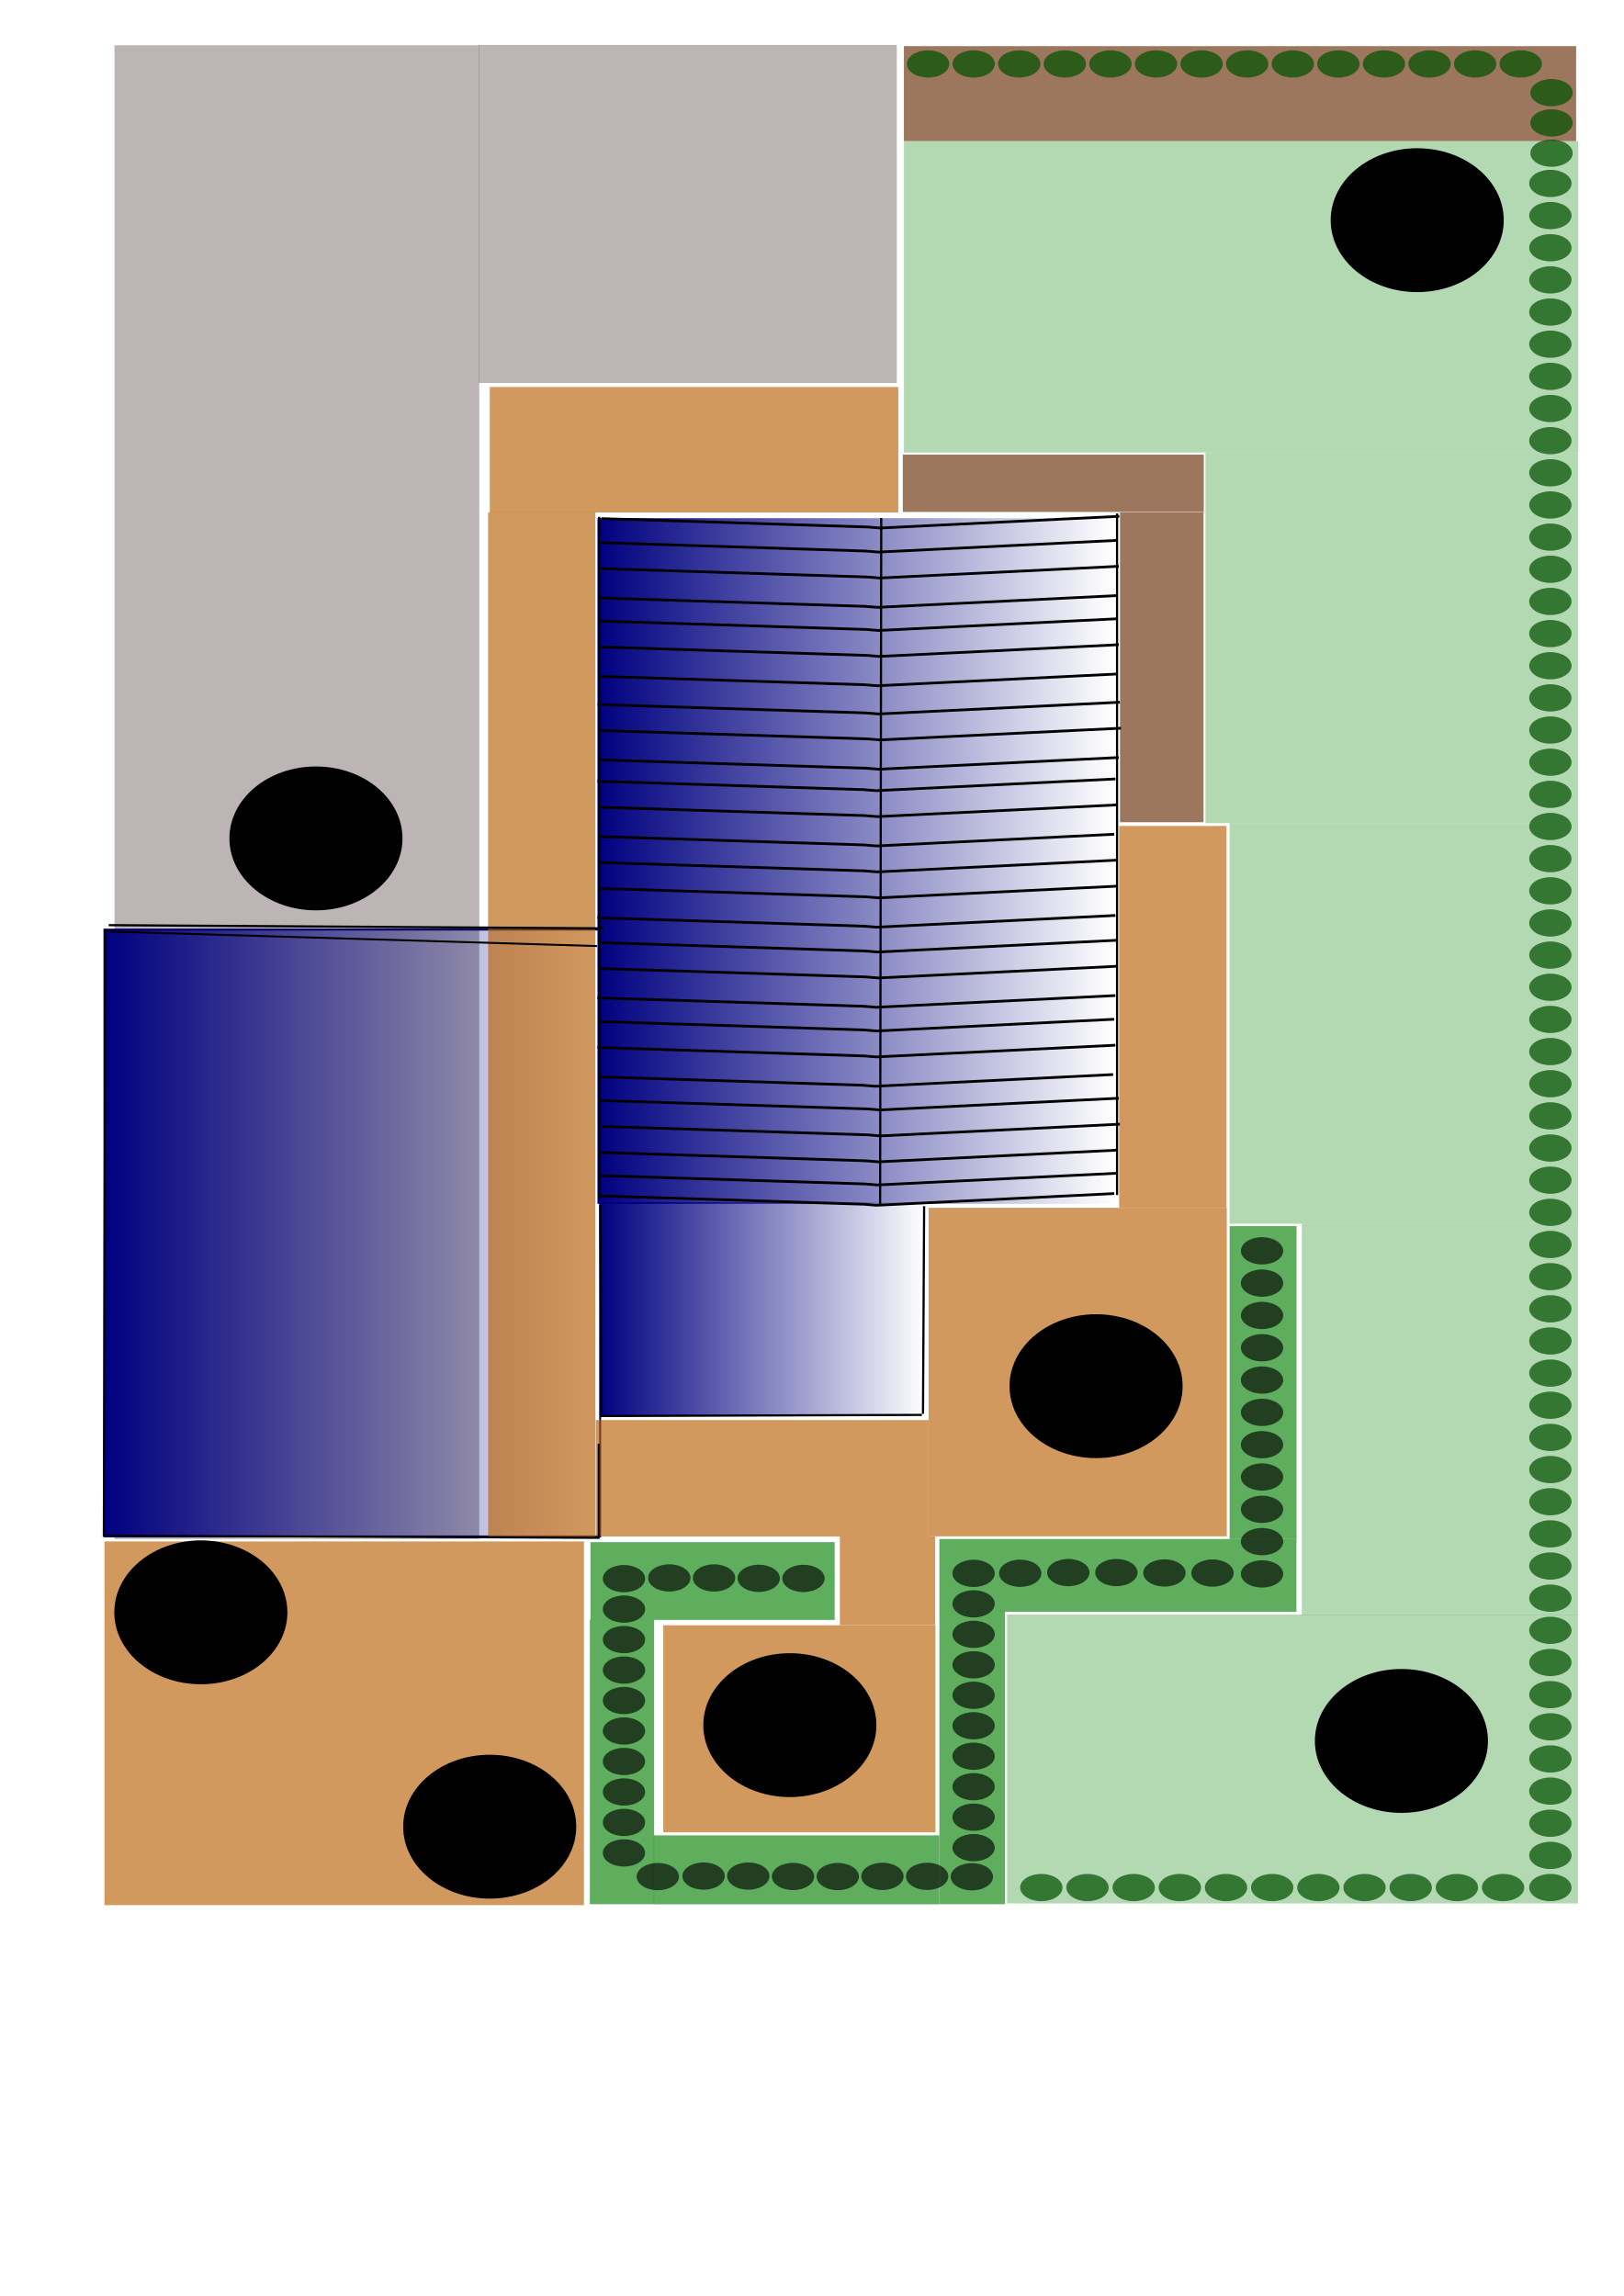
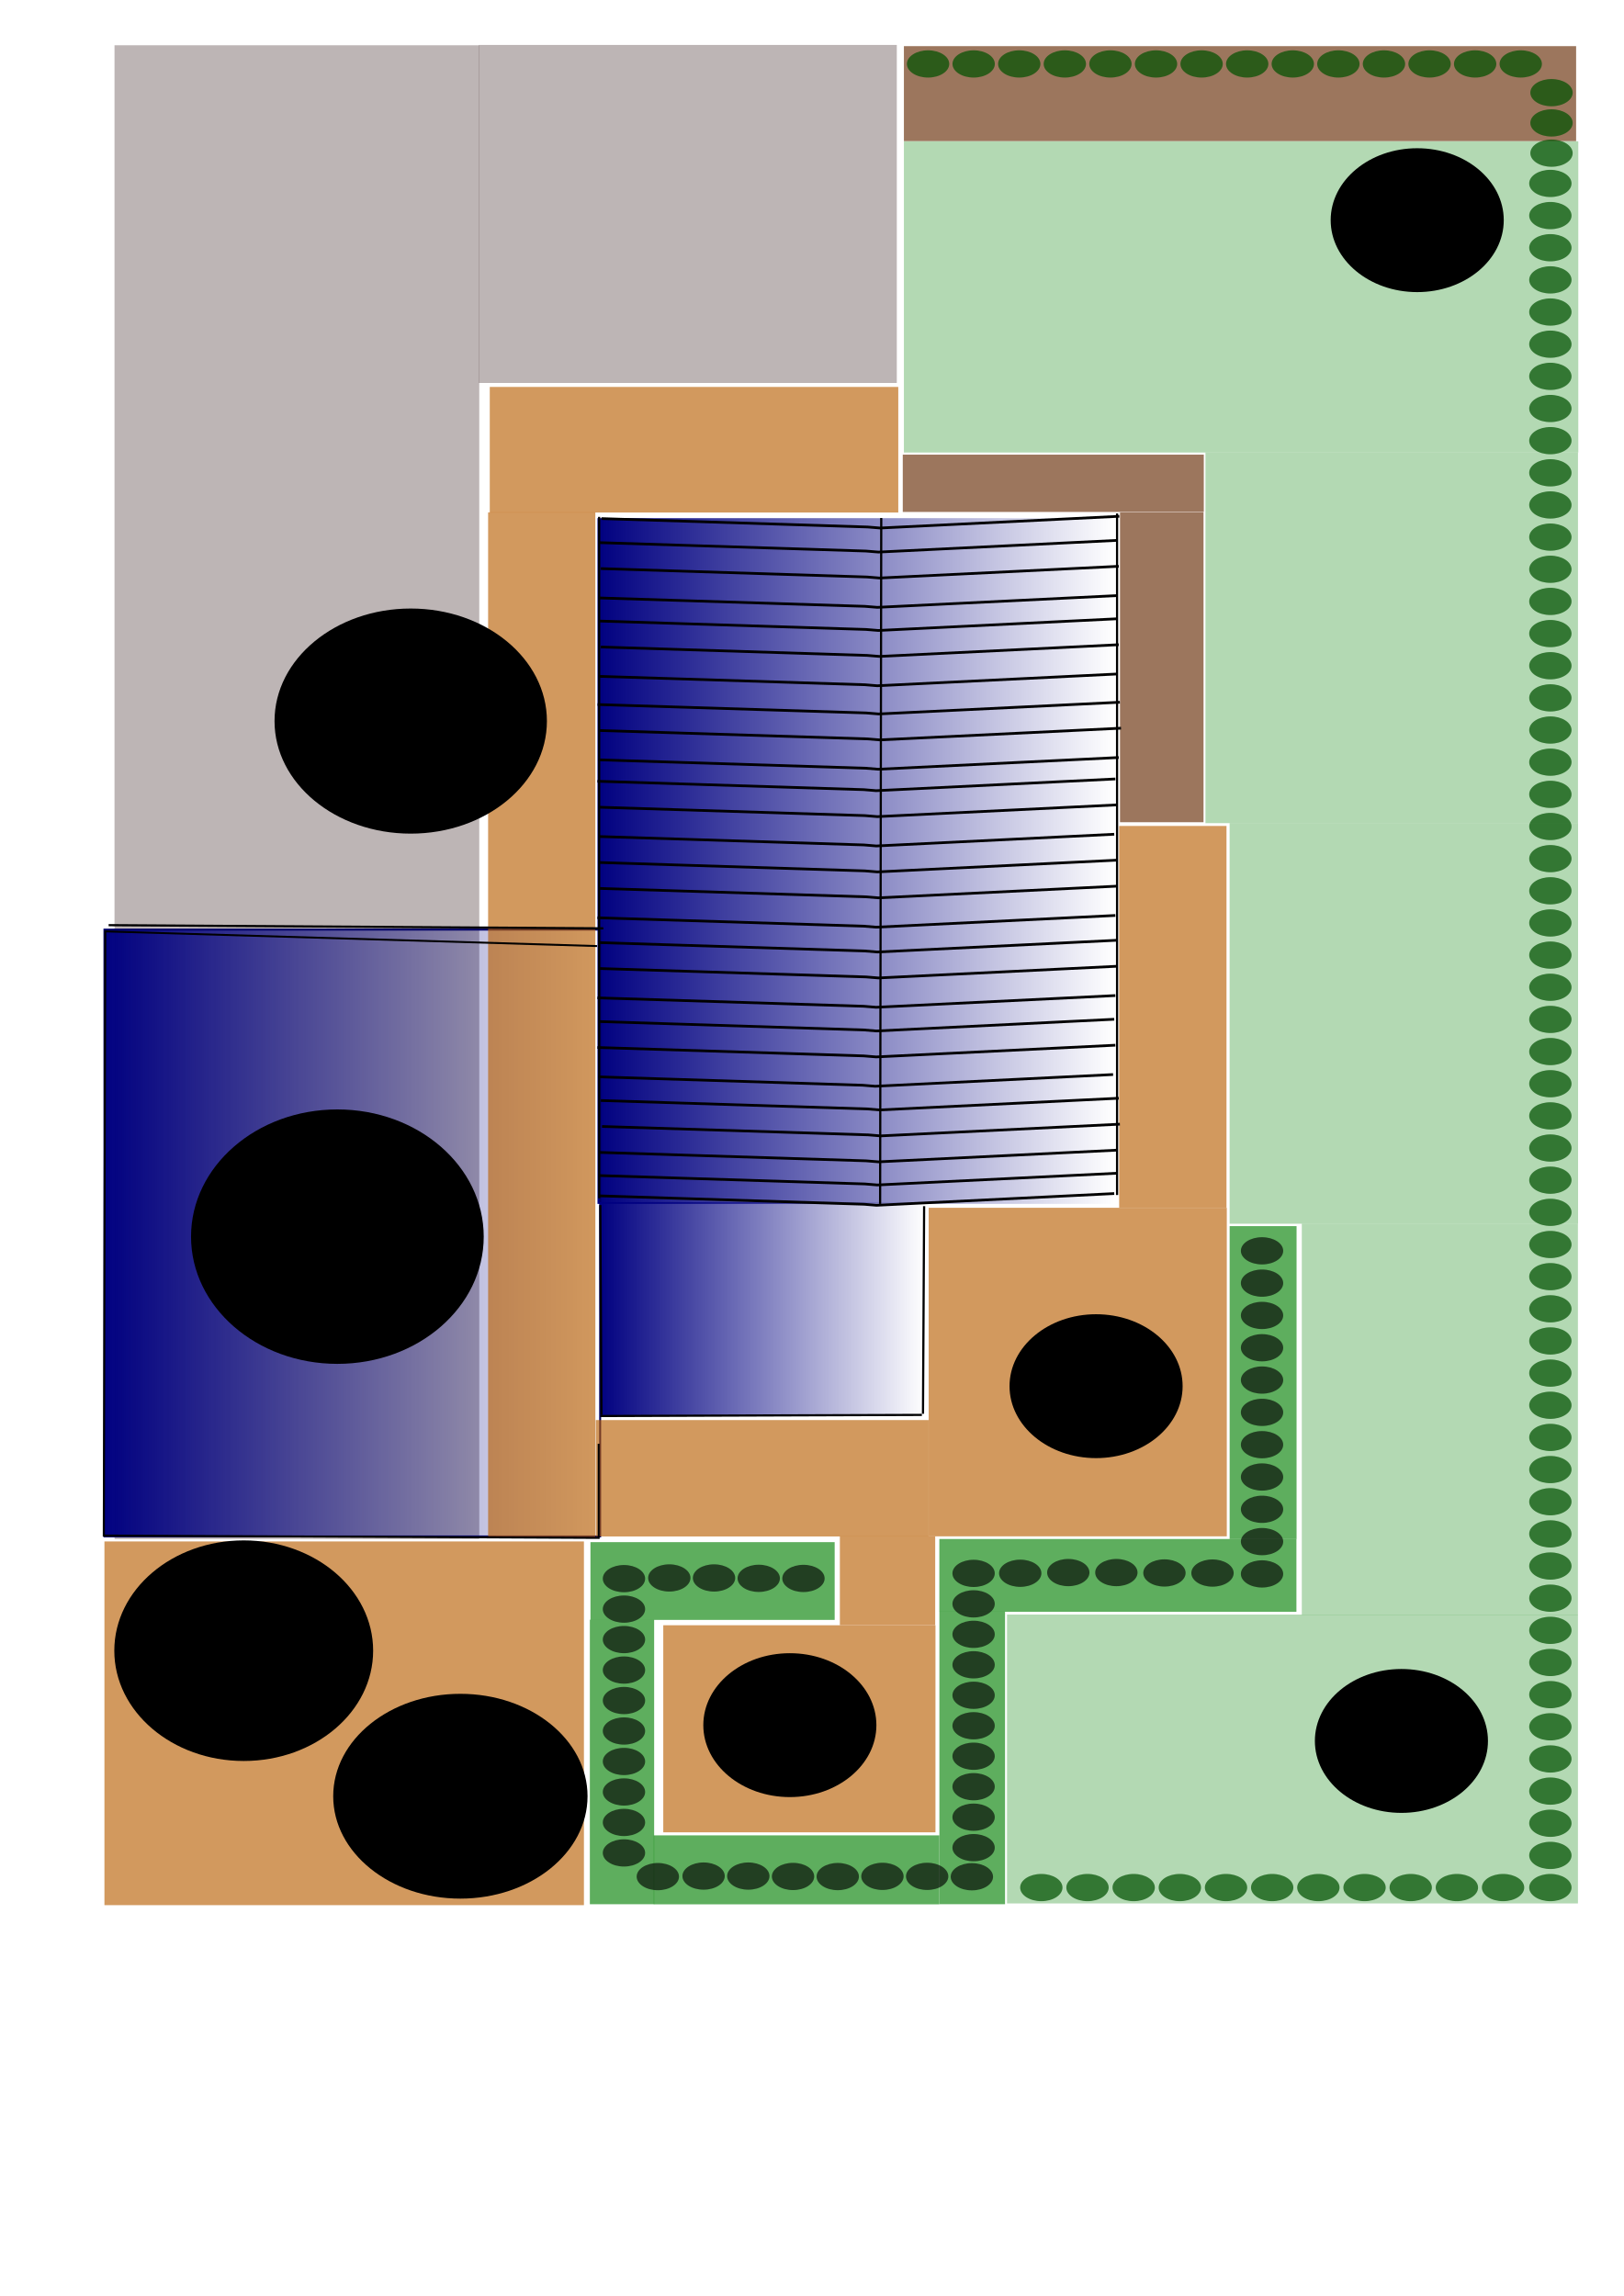
<svg xmlns="http://www.w3.org/2000/svg" xmlns:ns1="http://www.openswatchbook.org/uri/2009/osb" xmlns:xlink="http://www.w3.org/1999/xlink" version="1.1" id="svg2" viewBox="0 0 744.094 1052.362" height="297mm" width="210mm">
  <defs id="defs4">
    <linearGradient id="linearGradient5876" ns1:paint="solid">
      <stop style="stop-color:#000000;stop-opacity:1;" offset="0" id="stop5878" />
    </linearGradient>
    <linearGradient id="5881-9">
      <stop style="stop-color:#000080;stop-opacity:1;" offset="0" id="stop5883" />
      <stop style="stop-color:#000080;stop-opacity:0;" offset="1" id="stop5885" />
    </linearGradient>
    <linearGradient id="linearGradient5853" ns1:paint="solid">
      <stop style="stop-color:#000080;stop-opacity:1;" offset="0" id="stop5855" />
    </linearGradient>
    <linearGradient id="linearGradient5588" ns1:paint="solid">
      <stop style="stop-color:#000000;stop-opacity:1;" offset="0" id="stop5590" />
    </linearGradient>
    <linearGradient xlink:href="#5881-9" id="linearGradient5889" x1="311.657" y1="615.492" x2="461.15" y2="615.492" gradientUnits="userSpaceOnUse" gradientTransform="translate(-37.23058,-15.51274)" />
    <linearGradient xlink:href="#5881-9" id="linearGradient5891" x1="311.04" y1="410.157" x2="548.022" y2="410.157" gradientUnits="userSpaceOnUse" gradientTransform="translate(-37.23058,-15.51274)" />
    <linearGradient xlink:href="#5881-9" id="linearGradient5892" x1="84.646" y1="538.245" x2="312.703" y2="538.245" gradientUnits="userSpaceOnUse" gradientTransform="matrix(1.000554,0,0,0.7665601,-37.34065,152.5492)" />
  </defs>
  <g id="layer1">
    <rect style="fill:url(#linearGradient5891);fill-opacity:1" id="rect3336" width="236.982" height="314.298" x="273.809" y="237.496" />
    <rect style="fill:#1c0000;fill-opacity:0.29;stroke:#000065;stroke-width:0.964;stroke-opacity:0" id="rect5606" width="167.153" height="684.655" x="52.478" y="20.739" />
    <rect style="fill:url(#linearGradient5892);fill-opacity:1;stroke:#000065;stroke-width:0.887;stroke-opacity:1" id="rect5608" width="227.17" height="278.142" x="47.859" y="426.075" />
    <rect style="fill:#1c0000;fill-opacity:0.29;stroke:#000065;stroke-width:0.653;stroke-opacity:0" id="rect5606-3" width="191.541" height="154.934" x="219.434" y="20.598" />
    <rect style="fill:url(#linearGradient5889);fill-opacity:1;stroke:#000065;stroke-opacity:0" id="rect5641" width="148.492" height="97.985" x="274.927" y="550.986" />
    <rect style="fill:#b85e00;fill-opacity:0.63;stroke:#000065;stroke-width:1.213;stroke-opacity:0" id="rect5643" width="187.207" height="57.558" x="224.446" y="177.35" />
    <rect style="fill:#b85e00;fill-opacity:0.63;stroke:#000065;stroke-width:1.775;stroke-opacity:0" id="rect5643-2" width="49.138" height="469.812" x="223.688" y="234.835" />
    <rect style="fill:#b85e00;fill-opacity:0.63;stroke:#000065;stroke-width:1.054;stroke-opacity:0" id="rect5643-1" width="152.529" height="53.353" x="273.034" y="650.877" />
    <rect style="fill:#b85e00;fill-opacity:0.63;stroke:#000065;stroke-width:1.676;stroke-opacity:0" id="rect5643-1-9" width="136.62" height="150.584" x="425.584" y="553.587" />
    <rect style="fill:#b85e00;fill-opacity:0.63;stroke:#000065;stroke-width:1.084;stroke-opacity:0" id="rect5643-7" width="49.19" height="174.958" x="512.877" y="378.571" />
    <a href="/switch/slot7" id="slot7.link" transform="matrix(1.543284,0,0,1.3635,-323.166,-249.9863)">
      <ellipse style="${slot7.style}" id="slot7" cx="534.876" cy="649.311" rx="25.698" ry="24.183">
        </ellipse>
    </a>
    <rect style="fill:#b85e00;fill-opacity:0.63;stroke:#000065;stroke-width:2.236;stroke-opacity:0" id="rect5643-1-8" width="219.735" height="166.702" x="47.861" y="706.516" />
    <rect style="fill:#b85e00;fill-opacity:0.63;stroke:#000065;stroke-width:1.271;stroke-opacity:0" id="rect5643-1-8-5" width="124.735" height="94.912" x="303.958" y="744.925" />
    <rect style="fill:#b85e00;fill-opacity:0.63;stroke:#000065;stroke-width:0.493;stroke-opacity:0" id="rect5643-1-8-5-4" width="43.691" height="40.704" x="384.886" y="704.177" />
    <rect style="fill:#008000;fill-opacity:0.63;stroke:#000065;stroke-width:1.293;stroke-opacity:0" id="rect4229" width="111.916" height="35.645" x="270.585" y="706.833" />
    <rect style="fill:#008000;fill-opacity:0.63;stroke:#000065;stroke-width:1.269;stroke-opacity:0" id="rect4229-5" width="29.464" height="130.404" x="270.315" y="742.393" />
    <rect style="fill:#008000;fill-opacity:0.63;stroke:#000065;stroke-width:1.317;stroke-opacity:0" id="rect4229-7" width="130.831" height="31.614" x="299.623" y="841.228" />
    <rect style="fill:#008000;fill-opacity:0.63;stroke:#000065;stroke-width:1.512;stroke-opacity:0" id="rect4229-7-6" width="163.637" height="33.357" x="430.476" y="705.392" />
    <rect style="fill:#008000;fill-opacity:0.63;stroke:#000065;stroke-width:1.3;stroke-opacity:0" id="rect4229-5-8" width="30.079" height="134.079" x="430.499" y="738.702" />
    <rect style="fill:#008000;fill-opacity:0.63;stroke:#000065;stroke-width:1.358;stroke-opacity:0" id="rect4229-5-8-1" width="30.668" height="143.417" x="563.511" y="561.989" />
    <rect style="fill:#632800;fill-opacity:0.635;stroke:#000065;stroke-width:1.077;stroke-opacity:0" id="rect4310" width="137.948" height="26.269" x="413.712" y="208.382" />
    <rect style="fill:#632800;fill-opacity:0.635;stroke:#000065;stroke-width:1.319;stroke-opacity:0" id="rect4310-9" width="142.043" height="38.275" x="234.817" y="-551.541" transform="matrix(0,1,-1,0,0,0)" />
    <rect style="fill:#008000;fill-opacity:0.3;stroke:#000065;stroke-width:1.082;stroke-opacity:0" id="rect4329" width="309.056" height="142.666" x="414.234" y="64.754" />
    <rect style="fill:#008000;fill-opacity:0.3;stroke:#000065;stroke-width:0.878;stroke-opacity:0" id="rect4329-2" width="170.723" height="169.85" x="552.417" y="207.438" />
    <rect style="fill:#008000;fill-opacity:0.3;stroke:#000065;stroke-width:0.883;stroke-opacity:0" id="rect4329-2-0" width="159.692" height="183.608" x="563.493" y="377.289" />
    <rect style="fill:#008000;fill-opacity:0.3;stroke:#000065;stroke-width:0.776;stroke-opacity:0" id="rect4329-2-0-0" width="126.542" height="179.237" x="596.576" y="560.909" />
    <rect style="fill:#008000;fill-opacity:0.3;stroke:#000065;stroke-width:0.959;stroke-opacity:0" id="rect4329-2-0-0-4" width="261.644" height="132.416" x="461.484" y="740.019" />
    <rect style="fill:#632800;fill-opacity:0.635;stroke:#000065;stroke-width:1.084;stroke-opacity:0" id="rect5953" width="308.057" height="43.538" x="414.232" y="21.147" />
    <path style="fill:none;fill-rule:evenodd;stroke:#000000;stroke-width:1.234px;stroke-linecap:butt;stroke-linejoin:miter;stroke-opacity:1" d="m 275.617,237.694 122.016,3.852 5.698,0.469 109.617,-5.374" id="path4186" />
    <path style="fill:none;fill-rule:evenodd;stroke:#000000;stroke-width:1.234px;stroke-linecap:butt;stroke-linejoin:miter;stroke-opacity:1" d="m 274.836,248.718 122.016,3.852 5.698,0.469 109.617,-5.374" id="path4186-3" />
    <path style="fill:none;fill-rule:evenodd;stroke:#000000;stroke-width:1.234px;stroke-linecap:butt;stroke-linejoin:miter;stroke-opacity:1" d="m 275.353,260.611 122.016,3.852 5.698,0.469 109.617,-5.374" id="path4186-3-6" />
    <path style="fill:none;fill-rule:evenodd;stroke:#000000;stroke-width:1.234px;stroke-linecap:butt;stroke-linejoin:miter;stroke-opacity:1" d="m 274.319,274.055 122.016,3.852 5.698,0.469 109.617,-5.374" id="path4186-3-6-4" />
    <path style="fill:none;fill-rule:evenodd;stroke:#000000;stroke-width:1.234px;stroke-linecap:butt;stroke-linejoin:miter;stroke-opacity:1" d="m 274.836,284.656 122.016,3.852 5.698,0.469 109.617,-5.374" id="path4186-3-3" />
    <path style="fill:none;fill-rule:evenodd;stroke:#000000;stroke-width:1.234px;stroke-linecap:butt;stroke-linejoin:miter;stroke-opacity:1" d="m 275.353,296.549 122.016,3.852 5.698,0.469 109.617,-5.374" id="path4186-3-6-8" />
    <path style="fill:none;fill-rule:evenodd;stroke:#000000;stroke-width:1.234px;stroke-linecap:butt;stroke-linejoin:miter;stroke-opacity:1" d="m 274.319,309.993 122.016,3.852 5.698,0.469 109.617,-5.374" id="path4186-3-6-4-8" />
    <path style="fill:none;fill-rule:evenodd;stroke:#000000;stroke-width:1.24px;stroke-linecap:butt;stroke-linejoin:miter;stroke-opacity:1" d="m 273.863,322.921 123.046,3.852 5.746,0.469 110.542,-5.373" id="path4186-3-5" />
    <path style="fill:none;fill-rule:evenodd;stroke:#000000;stroke-width:1.24px;stroke-linecap:butt;stroke-linejoin:miter;stroke-opacity:1" d="m 274.384,334.813 123.046,3.852 5.746,0.469 110.542,-5.373" id="path4186-3-6-0" />
    <path style="fill:none;fill-rule:evenodd;stroke:#000000;stroke-width:1.238px;stroke-linecap:butt;stroke-linejoin:miter;stroke-opacity:1" d="m 274.073,348.257 122.67,3.852 5.728,0.469 110.204,-5.374" id="path4186-3-6-4-4" />
    <path style="fill:none;fill-rule:evenodd;stroke:#000000;stroke-width:1.234px;stroke-linecap:butt;stroke-linejoin:miter;stroke-opacity:1" d="m 273.802,358.082 122.016,3.852 5.698,0.469 109.617,-5.374" id="path4186-3-4" />
    <path style="fill:none;fill-rule:evenodd;stroke:#000000;stroke-width:1.234px;stroke-linecap:butt;stroke-linejoin:miter;stroke-opacity:1" d="m 274.319,369.976 122.016,3.852 5.698,0.469 109.617,-5.374" id="path4186-3-6-3" />
    <path style="fill:none;fill-rule:evenodd;stroke:#000000;stroke-width:1.231px;stroke-linecap:butt;stroke-linejoin:miter;stroke-opacity:1" d="m 274.564,383.42 121.358,3.853 5.667,0.469 109.025,-5.374" id="path4186-3-6-4-9" />
    <path style="fill:none;fill-rule:evenodd;stroke:#000000;stroke-width:1.234px;stroke-linecap:butt;stroke-linejoin:miter;stroke-opacity:1" d="m 274.319,395.313 122.016,3.852 5.698,0.469 109.617,-5.374" id="path4186-3-2" />
    <path style="fill:none;fill-rule:evenodd;stroke:#000000;stroke-width:1.234px;stroke-linecap:butt;stroke-linejoin:miter;stroke-opacity:1" d="m 274.836,407.206 122.016,3.852 5.698,0.469 109.617,-5.374" id="path4186-3-6-9" />
    <path style="fill:none;fill-rule:evenodd;stroke:#000000;stroke-width:1.234px;stroke-linecap:butt;stroke-linejoin:miter;stroke-opacity:1" d="m 273.802,420.651 122.016,3.852 5.698,0.469 109.617,-5.374" id="path4186-3-6-4-2" />
    <path style="fill:none;fill-rule:evenodd;stroke:#000000;stroke-width:1.234px;stroke-linecap:butt;stroke-linejoin:miter;stroke-opacity:1" d="m 274.319,432.027 122.016,3.852 5.698,0.469 109.617,-5.374" id="path4186-3-66" />
    <path style="fill:none;fill-rule:evenodd;stroke:#000000;stroke-width:1.234px;stroke-linecap:butt;stroke-linejoin:miter;stroke-opacity:1" d="m 274.836,443.92 122.016,3.852 5.698,0.469 109.617,-5.374" id="path4186-3-6-7" />
    <path style="fill:none;fill-rule:evenodd;stroke:#000000;stroke-width:1.234px;stroke-linecap:butt;stroke-linejoin:miter;stroke-opacity:1" d="m 273.802,457.364 122.016,3.852 5.698,0.469 109.617,-5.374" id="path4186-3-6-4-6" />
    <path style="fill:none;fill-rule:evenodd;stroke:#000000;stroke-width:1.231px;stroke-linecap:butt;stroke-linejoin:miter;stroke-opacity:1" d="m 274.564,468.223 121.358,3.853 5.667,0.469 109.025,-5.374" id="path4186-3-0" />
    <path style="fill:none;fill-rule:evenodd;stroke:#000000;stroke-width:1.234px;stroke-linecap:butt;stroke-linejoin:miter;stroke-opacity:1" d="m 273.802,480.116 122.016,3.852 5.698,0.469 109.617,-5.374" id="path4186-3-6-6" />
    <path style="fill:none;fill-rule:evenodd;stroke:#000000;stroke-width:1.231px;stroke-linecap:butt;stroke-linejoin:miter;stroke-opacity:1" d="m 274.047,493.56 121.358,3.853 5.667,0.469 109.025,-5.374" id="path4186-3-6-4-5" />
    <path style="fill:none;fill-rule:evenodd;stroke:#000000;stroke-width:1.234px;stroke-linecap:butt;stroke-linejoin:miter;stroke-opacity:1" d="m 275.353,504.419 122.016,3.852 5.698,0.469 109.617,-5.374" id="path4186-3-05" />
    <path style="fill:none;fill-rule:evenodd;stroke:#000000;stroke-width:1.234px;stroke-linecap:butt;stroke-linejoin:miter;stroke-opacity:1" d="m 275.87,516.312 122.016,3.852 5.698,0.469 109.617,-5.374" id="path4186-3-6-92" />
    <path style="fill:none;fill-rule:evenodd;stroke:#000000;stroke-width:1.234px;stroke-linecap:butt;stroke-linejoin:miter;stroke-opacity:1" d="m 274.836,528.206 122.016,3.852 5.698,0.469 109.617,-5.374" id="path4186-3-6-4-7" />
    <path style="fill:none;fill-rule:evenodd;stroke:#000000;stroke-width:1.234px;stroke-linecap:butt;stroke-linejoin:miter;stroke-opacity:1" d="m 274.319,538.806 122.016,3.852 5.698,0.469 109.617,-5.374" id="path4186-3-6-4-7-6" />
    <path style="fill:none;fill-rule:evenodd;stroke:#000000;stroke-width:1.231px;stroke-linecap:butt;stroke-linejoin:miter;stroke-opacity:1" d="m 274.747,548.113 121.264,3.853 5.663,0.469 108.941,-5.374" id="path4186-3-6-4-7-6-3" />
    <path style="fill:none;fill-rule:evenodd;stroke:#000000;stroke-width:1px;stroke-linecap:butt;stroke-linejoin:miter;stroke-opacity:1" d="m 403.848,237.426 -0.517,314.392" id="path4358" />
    <path style="fill:none;fill-rule:evenodd;stroke:#000000;stroke-width:0.992px;stroke-linecap:butt;stroke-linejoin:miter;stroke-opacity:1" d="m 511.92,235.358 0,312.375" id="path4360" />
    <path style="fill:none;fill-rule:evenodd;stroke:#000000;stroke-width:1px;stroke-linecap:butt;stroke-linejoin:miter;stroke-opacity:1" d="m 274.576,236.909 0,312.323" id="path4362" />
    <path style="fill:none;fill-rule:evenodd;stroke:#000000;stroke-width:1px;stroke-linecap:butt;stroke-linejoin:miter;stroke-opacity:1" d="m 275.093,552.335 0.517,96.179" id="path4364" />
    <path style="fill:none;fill-rule:evenodd;stroke:#000000;stroke-width:1px;stroke-linecap:butt;stroke-linejoin:miter;stroke-opacity:1" d="m 422.464,648.514 -147.371,0.517" id="path4366" />
    <path style="fill:none;fill-rule:evenodd;stroke:#000000;stroke-width:1px;stroke-linecap:butt;stroke-linejoin:miter;stroke-opacity:1" d="m 423.498,552.852 -0.517,95.145" id="path4368" />
    <path style="fill:none;fill-rule:evenodd;stroke:#000000;stroke-width:0.877px;stroke-linecap:butt;stroke-linejoin:miter;stroke-opacity:1" d="m 273.622,433.625 -225.352,-6.726 -0.734,276.891 226.82,1.121 0,-43.159" id="path4370" />
    <path style="fill:none;fill-rule:evenodd;stroke:#000000;stroke-width:1px;stroke-linecap:butt;stroke-linejoin:miter;stroke-opacity:1" d="m 49.791,424.039 226.696,1.463" id="path4372" />
    <ellipse style="fill:#000000;fill-opacity:0.635;stroke:#000065;stroke-width:0.942;stroke-opacity:0" id="path4374" cx="368.203" cy="723.469" rx="9.702" ry="6.243" />
    <ellipse style="fill:#000000;fill-opacity:0.635;stroke:#000065;stroke-width:0.942;stroke-opacity:0" id="path4374-5" cx="347.709" cy="723.423" rx="9.702" ry="6.243" />
    <ellipse style="fill:#000000;fill-opacity:0.635;stroke:#000065;stroke-width:0.942;stroke-opacity:0" id="path4374-3" cx="327.214" cy="723.244" rx="9.702" ry="6.243" />
    <ellipse style="fill:#000000;fill-opacity:0.635;stroke:#000065;stroke-width:0.942;stroke-opacity:0" id="path4374-5-3" cx="306.72" cy="723.242" rx="9.702" ry="6.243" />
    <ellipse style="fill:#000000;fill-opacity:0.635;stroke:#000065;stroke-width:0.942;stroke-opacity:0" id="path4374-5-3-5-2" cx="285.944" cy="737.529" rx="9.702" ry="6.243" />
    <ellipse style="fill:#000000;fill-opacity:0.635;stroke:#000065;stroke-width:0.942;stroke-opacity:0" id="path4374-5-3-5-2-5" cx="285.944" cy="751.497" rx="9.702" ry="6.243" />
    <ellipse style="fill:#000000;fill-opacity:0.635;stroke:#000065;stroke-width:0.942;stroke-opacity:0" id="path4374-5-3-5-2-6" cx="285.944" cy="723.56" rx="9.702" ry="6.243" />
    <ellipse style="fill:#000000;fill-opacity:0.635;stroke:#000065;stroke-width:0.942;stroke-opacity:0" id="path4374-5-3-5-2-58" cx="285.944" cy="779.433" rx="9.702" ry="6.243" />
    <ellipse style="fill:#000000;fill-opacity:0.635;stroke:#000065;stroke-width:0.942;stroke-opacity:0" id="path4374-5-3-5-2-5-9" cx="285.944" cy="793.402" rx="9.702" ry="6.243" />
    <ellipse style="fill:#000000;fill-opacity:0.635;stroke:#000065;stroke-width:0.942;stroke-opacity:0" id="path4374-5-3-5-2-6-8" cx="285.944" cy="765.465" rx="9.702" ry="6.243" />
    <ellipse style="fill:#000000;fill-opacity:0.635;stroke:#000065;stroke-width:0.942;stroke-opacity:0" id="path4374-5-3-5-2-4" cx="285.944" cy="821.338" rx="9.702" ry="6.243" />
    <ellipse style="fill:#000000;fill-opacity:0.635;stroke:#000065;stroke-width:0.942;stroke-opacity:0" id="path4374-5-3-5-2-5-4" cx="285.944" cy="835.306" rx="9.702" ry="6.243" />
    <ellipse style="fill:#000000;fill-opacity:0.635;stroke:#000065;stroke-width:0.942;stroke-opacity:0" id="path4374-5-3-5-2-6-9" cx="285.944" cy="807.37" rx="9.702" ry="6.243" />
    <ellipse style="fill:#000000;fill-opacity:0.635;stroke:#000065;stroke-width:0.942;stroke-opacity:0" id="path4374-5-3-5-2-5-4-3" cx="285.944" cy="849.275" rx="9.702" ry="6.243" />
    <ellipse style="fill:#000000;fill-opacity:0.635;stroke:#000065;stroke-width:0.942;stroke-opacity:0" id="path4374-5-3-5-2-5-4-3-0" cx="301.464" cy="860.133" rx="9.702" ry="6.243" />
    <ellipse style="fill:#000000;fill-opacity:0.635;stroke:#000065;stroke-width:0.942;stroke-opacity:0" id="path4374-6" cx="383.915" cy="860.117" rx="9.702" ry="6.243" />
    <ellipse style="fill:#000000;fill-opacity:0.635;stroke:#000065;stroke-width:0.942;stroke-opacity:0" id="path4374-5-4" cx="363.421" cy="860.071" rx="9.702" ry="6.243" />
    <ellipse style="fill:#000000;fill-opacity:0.635;stroke:#000065;stroke-width:0.942;stroke-opacity:0" id="path4374-3-6" cx="342.926" cy="859.893" rx="9.702" ry="6.243" />
    <ellipse style="fill:#000000;fill-opacity:0.635;stroke:#000065;stroke-width:0.942;stroke-opacity:0" id="path4374-5-3-2" cx="322.431" cy="859.891" rx="9.702" ry="6.243" />
    <ellipse style="fill:#000000;fill-opacity:0.635;stroke:#000065;stroke-width:0.942;stroke-opacity:0" id="path4374-5-8" cx="445.38" cy="860.201" rx="9.702" ry="6.243" />
    <ellipse style="fill:#000000;fill-opacity:0.635;stroke:#000065;stroke-width:0.942;stroke-opacity:0" id="path4374-3-9" cx="424.885" cy="860.022" rx="9.702" ry="6.243" />
    <ellipse style="fill:#000000;fill-opacity:0.635;stroke:#000065;stroke-width:0.942;stroke-opacity:0" id="path4374-5-3-5" cx="404.39" cy="860.02" rx="9.702" ry="6.243" />
    <ellipse style="fill:#000000;fill-opacity:0.635;stroke:#000065;stroke-width:0.942;stroke-opacity:0" id="path4374-5-3-5-2-3" cx="446.17" cy="735.119" rx="9.702" ry="6.243" />
    <ellipse style="fill:#000000;fill-opacity:0.635;stroke:#000065;stroke-width:0.942;stroke-opacity:0" id="path4374-5-3-5-2-5-7" cx="446.17" cy="749.087" rx="9.702" ry="6.243" />
    <ellipse style="fill:#000000;fill-opacity:0.635;stroke:#000065;stroke-width:0.942;stroke-opacity:0" id="path4374-5-3-5-2-6-88" cx="446.17" cy="721.151" rx="9.702" ry="6.243" />
    <ellipse style="fill:#000000;fill-opacity:0.635;stroke:#000065;stroke-width:0.942;stroke-opacity:0" id="path4374-5-3-5-2-58-3" cx="446.17" cy="777.024" rx="9.702" ry="6.243" />
    <ellipse style="fill:#000000;fill-opacity:0.635;stroke:#000065;stroke-width:0.942;stroke-opacity:0" id="path4374-5-3-5-2-5-9-1" cx="446.17" cy="790.992" rx="9.702" ry="6.243" />
    <ellipse style="fill:#000000;fill-opacity:0.635;stroke:#000065;stroke-width:0.942;stroke-opacity:0" id="path4374-5-3-5-2-6-8-4" cx="446.17" cy="763.056" rx="9.702" ry="6.243" />
    <ellipse style="fill:#000000;fill-opacity:0.635;stroke:#000065;stroke-width:0.942;stroke-opacity:0" id="path4374-5-3-5-2-4-0" cx="446.17" cy="818.929" rx="9.702" ry="6.243" />
    <ellipse style="fill:#000000;fill-opacity:0.635;stroke:#000065;stroke-width:0.942;stroke-opacity:0" id="path4374-5-3-5-2-5-4-1" cx="446.17" cy="832.897" rx="9.702" ry="6.243" />
    <ellipse style="fill:#000000;fill-opacity:0.635;stroke:#000065;stroke-width:0.942;stroke-opacity:0" id="path4374-5-3-5-2-6-9-9" cx="446.17" cy="804.96" rx="9.702" ry="6.243" />
    <ellipse style="fill:#000000;fill-opacity:0.635;stroke:#000065;stroke-width:0.942;stroke-opacity:0" id="path4374-5-3-5-2-5-4-3-8" cx="446.17" cy="846.865" rx="9.702" ry="6.243" />
    <ellipse style="fill:#000000;fill-opacity:0.635;stroke:#000065;stroke-width:0.942;stroke-opacity:0" id="path4374-9" cx="555.656" cy="721.005" rx="9.702" ry="6.243" />
    <ellipse style="fill:#000000;fill-opacity:0.635;stroke:#000065;stroke-width:0.942;stroke-opacity:0" id="path4374-5-9" cx="533.627" cy="720.959" rx="9.702" ry="6.243" />
    <ellipse style="fill:#000000;fill-opacity:0.635;stroke:#000065;stroke-width:0.942;stroke-opacity:0" id="path4374-3-1" cx="511.597" cy="720.78" rx="9.702" ry="6.243" />
    <ellipse style="fill:#000000;fill-opacity:0.635;stroke:#000065;stroke-width:0.942;stroke-opacity:0" id="path4374-5-3-51" cx="489.568" cy="720.779" rx="9.702" ry="6.243" />
    <ellipse style="fill:#000000;fill-opacity:0.635;stroke:#000065;stroke-width:0.942;stroke-opacity:0" id="path4374-5-3-5-2-6-4" cx="467.539" cy="721.097" rx="9.702" ry="6.243" />
    <ellipse style="fill:#000000;fill-opacity:0.635;stroke:#000065;stroke-width:0.942;stroke-opacity:0" id="path4374-5-9-0" cx="578.353" cy="721.401" rx="9.702" ry="6.243" />
    <ellipse style="fill:#000000;fill-opacity:0.635;stroke:#000065;stroke-width:0.942;stroke-opacity:0" id="path4374-5-8-1" cx="578.353" cy="706.591" rx="9.702" ry="6.243" />
    <ellipse style="fill:#000000;fill-opacity:0.635;stroke:#000065;stroke-width:0.942;stroke-opacity:0" id="path4374-5-3-5-2-3-8" cx="578.353" cy="573.308" rx="9.702" ry="6.243" />
    <ellipse style="fill:#000000;fill-opacity:0.635;stroke:#000065;stroke-width:0.942;stroke-opacity:0" id="path4374-5-3-5-2-5-7-1" cx="578.353" cy="588.117" rx="9.702" ry="6.243" />
    <ellipse style="fill:#000000;fill-opacity:0.635;stroke:#000065;stroke-width:0.942;stroke-opacity:0" id="path4374-5-3-5-2-58-3-8" cx="578.353" cy="617.736" rx="9.702" ry="6.243" />
    <ellipse style="fill:#000000;fill-opacity:0.635;stroke:#000065;stroke-width:0.942;stroke-opacity:0" id="path4374-5-3-5-2-5-9-1-4" cx="578.353" cy="632.545" rx="9.702" ry="6.243" />
    <ellipse style="fill:#000000;fill-opacity:0.635;stroke:#000065;stroke-width:0.942;stroke-opacity:0" id="path4374-5-3-5-2-6-8-4-5" cx="578.353" cy="602.926" rx="9.702" ry="6.243" />
    <ellipse style="fill:#000000;fill-opacity:0.635;stroke:#000065;stroke-width:0.942;stroke-opacity:0" id="path4374-5-3-5-2-4-0-9" cx="578.353" cy="662.164" rx="9.702" ry="6.243" />
    <ellipse style="fill:#000000;fill-opacity:0.635;stroke:#000065;stroke-width:0.942;stroke-opacity:0" id="path4374-5-3-5-2-5-4-1-6" cx="578.353" cy="676.973" rx="9.702" ry="6.243" />
    <ellipse style="fill:#000000;fill-opacity:0.635;stroke:#000065;stroke-width:0.942;stroke-opacity:0" id="path4374-5-3-5-2-6-9-9-0" cx="578.353" cy="647.354" rx="9.702" ry="6.243" />
    <ellipse style="fill:#000000;fill-opacity:0.635;stroke:#000065;stroke-width:0.942;stroke-opacity:0" id="path4374-5-3-5-2-5-4-3-8-5" cx="578.353" cy="691.782" rx="9.702" ry="6.243" />
    <ellipse style="fill:#005200;fill-opacity:0.715;stroke:#000065;stroke-width:0.942;stroke-opacity:0" id="path4374-5-9-0-6" cx="710.487" cy="865.155" rx="9.702" ry="6.243" />
    <ellipse style="fill:#005200;fill-opacity:0.715;stroke:#000065;stroke-width:0.942;stroke-opacity:0" id="path4374-5-8-1-8" cx="710.487" cy="850.418" rx="9.702" ry="6.243" />
    <ellipse style="fill:#005200;fill-opacity:0.715;stroke:#000065;stroke-width:0.942;stroke-opacity:0" id="path4374-5-3-5-2-3-8-6" cx="710.487" cy="717.781" rx="9.702" ry="6.243" />
    <ellipse style="fill:#005200;fill-opacity:0.715;stroke:#000065;stroke-width:0.942;stroke-opacity:0" id="path4374-5-3-5-2-5-7-1-6" cx="710.487" cy="732.519" rx="9.702" ry="6.243" />
    <ellipse style="fill:#005200;fill-opacity:0.715;stroke:#000065;stroke-width:0.942;stroke-opacity:0" id="path4374-5-3-5-2-58-3-8-6" cx="710.487" cy="761.994" rx="9.702" ry="6.243" />
    <ellipse style="fill:#005200;fill-opacity:0.715;stroke:#000065;stroke-width:0.942;stroke-opacity:0" id="path4374-5-3-5-2-5-9-1-4-8" cx="710.487" cy="776.731" rx="9.702" ry="6.243" />
    <ellipse style="fill:#005200;fill-opacity:0.715;stroke:#000065;stroke-width:0.942;stroke-opacity:0" id="path4374-5-3-5-2-6-8-4-5-3" cx="710.487" cy="747.256" rx="9.702" ry="6.243" />
    <ellipse style="fill:#005200;fill-opacity:0.715;stroke:#000065;stroke-width:0.942;stroke-opacity:0" id="path4374-5-3-5-2-4-0-9-3" cx="710.487" cy="806.206" rx="9.702" ry="6.243" />
    <ellipse style="fill:#005200;fill-opacity:0.715;stroke:#000065;stroke-width:0.942;stroke-opacity:0" id="path4374-5-3-5-2-5-4-1-6-7" cx="710.487" cy="820.943" rx="9.702" ry="6.243" />
    <ellipse style="fill:#005200;fill-opacity:0.715;stroke:#000065;stroke-width:0.942;stroke-opacity:0" id="path4374-5-3-5-2-6-9-9-0-3" cx="710.487" cy="791.468" rx="9.702" ry="6.243" />
    <ellipse style="fill:#005200;fill-opacity:0.715;stroke:#000065;stroke-width:0.942;stroke-opacity:0" id="path4374-5-3-5-2-5-4-3-8-5-4" cx="710.487" cy="835.68" rx="9.702" ry="6.243" />
    <ellipse style="fill:#005200;fill-opacity:0.715;stroke:#000065;stroke-width:0.942;stroke-opacity:0" id="path4374-5-9-0-6-5" cx="710.487" cy="703.044" rx="9.702" ry="6.243" />
    <ellipse style="fill:#005200;fill-opacity:0.715;stroke:#000065;stroke-width:0.942;stroke-opacity:0" id="path4374-5-8-1-8-9" cx="710.487" cy="688.307" rx="9.702" ry="6.243" />
    <ellipse style="fill:#005200;fill-opacity:0.715;stroke:#000065;stroke-width:0.942;stroke-opacity:0" id="path4374-5-3-5-2-3-8-6-4" cx="710.487" cy="555.671" rx="9.702" ry="6.243" />
    <ellipse style="fill:#005200;fill-opacity:0.715;stroke:#000065;stroke-width:0.942;stroke-opacity:0" id="path4374-5-3-5-2-5-7-1-6-7" cx="710.487" cy="570.408" rx="9.702" ry="6.243" />
    <ellipse style="fill:#005200;fill-opacity:0.715;stroke:#000065;stroke-width:0.942;stroke-opacity:0" id="path4374-5-3-5-2-58-3-8-6-7" cx="710.487" cy="599.883" rx="9.702" ry="6.243" />
    <ellipse style="fill:#005200;fill-opacity:0.715;stroke:#000065;stroke-width:0.942;stroke-opacity:0" id="path4374-5-3-5-2-5-9-1-4-8-5" cx="710.487" cy="614.62" rx="9.702" ry="6.243" />
    <ellipse style="fill:#005200;fill-opacity:0.715;stroke:#000065;stroke-width:0.942;stroke-opacity:0" id="path4374-5-3-5-2-6-8-4-5-3-2" cx="710.487" cy="585.145" rx="9.702" ry="6.243" />
    <ellipse style="fill:#005200;fill-opacity:0.715;stroke:#000065;stroke-width:0.942;stroke-opacity:0" id="path4374-5-3-5-2-4-0-9-3-0" cx="710.487" cy="644.095" rx="9.702" ry="6.243" />
    <ellipse style="fill:#005200;fill-opacity:0.715;stroke:#000065;stroke-width:0.942;stroke-opacity:0" id="path4374-5-3-5-2-5-4-1-6-7-2" cx="710.487" cy="658.832" rx="9.702" ry="6.243" />
    <ellipse style="fill:#005200;fill-opacity:0.715;stroke:#000065;stroke-width:0.942;stroke-opacity:0" id="path4374-5-3-5-2-6-9-9-0-3-7" cx="710.487" cy="629.357" rx="9.702" ry="6.243" />
    <ellipse style="fill:#005200;fill-opacity:0.715;stroke:#000065;stroke-width:0.942;stroke-opacity:0" id="path4374-5-3-5-2-5-4-3-8-5-4-3" cx="710.487" cy="673.569" rx="9.702" ry="6.243" />
    <ellipse style="fill:#005200;fill-opacity:0.715;stroke:#000065;stroke-width:0.942;stroke-opacity:0" id="path4374-5-9-0-6-6" cx="710.487" cy="540.933" rx="9.702" ry="6.243" />
    <ellipse style="fill:#005200;fill-opacity:0.715;stroke:#000065;stroke-width:0.942;stroke-opacity:0" id="path4374-5-8-1-8-7" cx="710.487" cy="526.196" rx="9.702" ry="6.243" />
    <ellipse style="fill:#005200;fill-opacity:0.715;stroke:#000065;stroke-width:0.942;stroke-opacity:0" id="path4374-5-3-5-2-3-8-6-47" cx="710.487" cy="393.56" rx="9.702" ry="6.243" />
    <ellipse style="fill:#005200;fill-opacity:0.715;stroke:#000065;stroke-width:0.942;stroke-opacity:0" id="path4374-5-3-5-2-5-7-1-6-5" cx="710.487" cy="408.297" rx="9.702" ry="6.243" />
    <ellipse style="fill:#005200;fill-opacity:0.715;stroke:#000065;stroke-width:0.942;stroke-opacity:0" id="path4374-5-3-5-2-58-3-8-6-3" cx="710.487" cy="437.772" rx="9.702" ry="6.243" />
    <ellipse style="fill:#005200;fill-opacity:0.715;stroke:#000065;stroke-width:0.942;stroke-opacity:0" id="path4374-5-3-5-2-5-9-1-4-8-6" cx="710.487" cy="452.509" rx="9.702" ry="6.243" />
    <ellipse style="fill:#005200;fill-opacity:0.715;stroke:#000065;stroke-width:0.942;stroke-opacity:0" id="path4374-5-3-5-2-6-8-4-5-3-6" cx="710.487" cy="423.034" rx="9.702" ry="6.243" />
    <ellipse style="fill:#005200;fill-opacity:0.715;stroke:#000065;stroke-width:0.942;stroke-opacity:0" id="path4374-5-3-5-2-4-0-9-3-7" cx="710.487" cy="481.984" rx="9.702" ry="6.243" />
    <ellipse style="fill:#005200;fill-opacity:0.715;stroke:#000065;stroke-width:0.942;stroke-opacity:0" id="path4374-5-3-5-2-5-4-1-6-7-9" cx="710.487" cy="496.721" rx="9.702" ry="6.243" />
    <ellipse style="fill:#005200;fill-opacity:0.715;stroke:#000065;stroke-width:0.942;stroke-opacity:0" id="path4374-5-3-5-2-6-9-9-0-3-0" cx="710.487" cy="467.246" rx="9.702" ry="6.243" />
    <ellipse style="fill:#005200;fill-opacity:0.715;stroke:#000065;stroke-width:0.942;stroke-opacity:0" id="path4374-5-3-5-2-5-4-3-8-5-4-8" cx="710.487" cy="511.458" rx="9.702" ry="6.243" />
    <ellipse style="fill:#005200;fill-opacity:0.715;stroke:#000065;stroke-width:0.942;stroke-opacity:0" id="path4374-5-9-0-6-66" cx="710.487" cy="378.822" rx="9.702" ry="6.243" />
    <ellipse style="fill:#005200;fill-opacity:0.715;stroke:#000065;stroke-width:0.942;stroke-opacity:0" id="path4374-5-8-1-8-2" cx="710.487" cy="364.085" rx="9.702" ry="6.243" />
    <ellipse style="fill:#005200;fill-opacity:0.715;stroke:#000065;stroke-width:0.942;stroke-opacity:0" id="path4374-5-3-5-2-3-8-6-3" cx="710.487" cy="231.449" rx="9.702" ry="6.243" />
    <ellipse style="fill:#005200;fill-opacity:0.715;stroke:#000065;stroke-width:0.942;stroke-opacity:0" id="path4374-5-3-5-2-5-7-1-6-0" cx="710.487" cy="246.186" rx="9.702" ry="6.243" />
    <ellipse style="fill:#005200;fill-opacity:0.715;stroke:#000065;stroke-width:0.942;stroke-opacity:0" id="path4374-5-3-5-2-58-3-8-6-9" cx="710.487" cy="275.661" rx="9.702" ry="6.243" />
    <ellipse style="fill:#005200;fill-opacity:0.715;stroke:#000065;stroke-width:0.942;stroke-opacity:0" id="path4374-5-3-5-2-5-9-1-4-8-53" cx="710.487" cy="290.398" rx="9.702" ry="6.243" />
    <ellipse style="fill:#005200;fill-opacity:0.715;stroke:#000065;stroke-width:0.942;stroke-opacity:0" id="path4374-5-3-5-2-6-8-4-5-3-4" cx="710.487" cy="260.923" rx="9.702" ry="6.243" />
    <ellipse style="fill:#005200;fill-opacity:0.715;stroke:#000065;stroke-width:0.942;stroke-opacity:0" id="path4374-5-3-5-2-4-0-9-3-1" cx="710.487" cy="319.873" rx="9.702" ry="6.243" />
    <ellipse style="fill:#005200;fill-opacity:0.715;stroke:#000065;stroke-width:0.942;stroke-opacity:0" id="path4374-5-3-5-2-5-4-1-6-7-0" cx="710.487" cy="334.61" rx="9.702" ry="6.243" />
    <ellipse style="fill:#005200;fill-opacity:0.715;stroke:#000065;stroke-width:0.942;stroke-opacity:0" id="path4374-5-3-5-2-6-9-9-0-3-8" cx="710.487" cy="305.135" rx="9.702" ry="6.243" />
    <ellipse style="fill:#005200;fill-opacity:0.715;stroke:#000065;stroke-width:0.942;stroke-opacity:0" id="path4374-5-3-5-2-5-4-3-8-5-4-89" cx="710.487" cy="349.347" rx="9.702" ry="6.243" />
    <ellipse style="fill:#005200;fill-opacity:0.715;stroke:#000065;stroke-width:0.942;stroke-opacity:0" id="path4374-5-9-0-6-8" cx="710.487" cy="216.711" rx="9.702" ry="6.243" />
    <ellipse style="fill:#005200;fill-opacity:0.715;stroke:#000065;stroke-width:0.942;stroke-opacity:0" id="path4374-5-8-1-8-5" cx="710.487" cy="201.974" rx="9.702" ry="6.243" />
    <ellipse style="fill:#005200;fill-opacity:0.715;stroke:#000065;stroke-width:0.942;stroke-opacity:0" id="path4374-5-3-5-2-3-8-6-46" cx="711.01" cy="70.206" rx="9.702" ry="6.243" />
    <ellipse style="fill:#005200;fill-opacity:0.715;stroke:#000065;stroke-width:0.942;stroke-opacity:0" id="path4374-5-3-5-2-5-7-1-6-1" cx="710.487" cy="84.075" rx="9.702" ry="6.243" />
    <ellipse style="fill:#005200;fill-opacity:0.715;stroke:#000065;stroke-width:0.942;stroke-opacity:0" id="path4374-5-3-5-2-58-3-8-6-6" cx="710.487" cy="113.55" rx="9.702" ry="6.243" />
    <ellipse style="fill:#005200;fill-opacity:0.715;stroke:#000065;stroke-width:0.942;stroke-opacity:0" id="path4374-5-3-5-2-5-9-1-4-8-58" cx="710.487" cy="128.287" rx="9.702" ry="6.243" />
    <ellipse style="fill:#005200;fill-opacity:0.715;stroke:#000065;stroke-width:0.942;stroke-opacity:0" id="path4374-5-3-5-2-6-8-4-5-3-7" cx="710.487" cy="98.812" rx="9.702" ry="6.243" />
    <ellipse style="fill:#005200;fill-opacity:0.715;stroke:#000065;stroke-width:0.942;stroke-opacity:0" id="path4374-5-3-5-2-4-0-9-3-9" cx="710.487" cy="157.762" rx="9.702" ry="6.243" />
    <ellipse style="fill:#005200;fill-opacity:0.715;stroke:#000065;stroke-width:0.942;stroke-opacity:0" id="path4374-5-3-5-2-5-4-1-6-7-4" cx="710.487" cy="172.499" rx="9.702" ry="6.243" />
    <ellipse style="fill:#005200;fill-opacity:0.715;stroke:#000065;stroke-width:0.942;stroke-opacity:0" id="path4374-5-3-5-2-6-9-9-0-3-3" cx="710.487" cy="143.024" rx="9.702" ry="6.243" />
    <ellipse style="fill:#005200;fill-opacity:0.715;stroke:#000065;stroke-width:0.942;stroke-opacity:0" id="path4374-5-3-5-2-5-4-3-8-5-4-4" cx="710.487" cy="187.236" rx="9.702" ry="6.243" />
    <ellipse style="fill:#005200;fill-opacity:0.715;stroke:#000065;stroke-width:0.942;stroke-opacity:0" id="path4374-5-9-0-6-1" cx="688.807" cy="865.155" rx="9.702" ry="6.243" />
    <ellipse style="fill:#005200;fill-opacity:0.715;stroke:#000065;stroke-width:0.942;stroke-opacity:0" id="path4374-5-9-0-6-64" cx="667.647" cy="865.155" rx="9.702" ry="6.243" />
    <ellipse style="fill:#005200;fill-opacity:0.715;stroke:#000065;stroke-width:0.942;stroke-opacity:0" id="path4374-5-9-0-6-1-5" cx="646.488" cy="865.155" rx="9.702" ry="6.243" />
    <ellipse style="fill:#005200;fill-opacity:0.715;stroke:#000065;stroke-width:0.942;stroke-opacity:0" id="path4374-5-9-0-6-64-6" cx="625.328" cy="865.155" rx="9.702" ry="6.243" />
    <ellipse style="fill:#005200;fill-opacity:0.715;stroke:#000065;stroke-width:0.942;stroke-opacity:0" id="path4374-5-9-0-6-1-5-5" cx="604.168" cy="865.155" rx="9.702" ry="6.243" />
    <ellipse style="fill:#005200;fill-opacity:0.715;stroke:#000065;stroke-width:0.942;stroke-opacity:0" id="path4374-5-9-0-6-64-5" cx="583.009" cy="865.155" rx="9.702" ry="6.243" />
    <ellipse style="fill:#005200;fill-opacity:0.715;stroke:#000065;stroke-width:0.942;stroke-opacity:0" id="path4374-5-9-0-6-1-5-6" cx="561.849" cy="865.155" rx="9.702" ry="6.243" />
    <ellipse style="fill:#005200;fill-opacity:0.715;stroke:#000065;stroke-width:0.942;stroke-opacity:0" id="path4374-5-9-0-6-64-64" cx="540.69" cy="865.155" rx="9.702" ry="6.243" />
    <ellipse style="fill:#005200;fill-opacity:0.715;stroke:#000065;stroke-width:0.942;stroke-opacity:0" id="path4374-5-9-0-6-1-5-7" cx="519.53" cy="865.155" rx="9.702" ry="6.243" />
    <ellipse style="fill:#005200;fill-opacity:0.715;stroke:#000065;stroke-width:0.942;stroke-opacity:0" id="path4374-5-9-0-6-64-9" cx="498.37" cy="865.155" rx="9.702" ry="6.243" />
    <ellipse style="fill:#005200;fill-opacity:0.715;stroke:#000065;stroke-width:0.942;stroke-opacity:0" id="path4374-5-9-0-6-1-5-76" cx="477.211" cy="865.155" rx="9.702" ry="6.243" />
    <ellipse style="fill:#005200;fill-opacity:0.715;stroke:#000065;stroke-width:0.942;stroke-opacity:0" id="path4374-5-3-5-2-3-8-6-46-6" cx="711.01" cy="56.337" rx="9.702" ry="6.243" />
    <ellipse style="fill:#005200;fill-opacity:0.715;stroke:#000065;stroke-width:0.942;stroke-opacity:0" id="path4374-5-3-5-2-3-8-6-46-6-5" cx="711.01" cy="42.468" rx="9.702" ry="6.243" />
    <ellipse style="fill:#005200;fill-opacity:0.715;stroke:#000065;stroke-width:0.942;stroke-opacity:0" id="path4374-5-3-5-2-3-8-6-46-6-1" cx="696.908" cy="29.305" rx="9.702" ry="6.243" />
    <ellipse style="fill:#005200;fill-opacity:0.715;stroke:#000065;stroke-width:0.942;stroke-opacity:0" id="path4374-5-3-5-2-3-8-6-46-6-1-5" cx="676.015" cy="29.305" rx="9.702" ry="6.243" />
    <ellipse style="fill:#005200;fill-opacity:0.715;stroke:#000065;stroke-width:0.942;stroke-opacity:0" id="path4374-5-3-5-2-3-8-6-46-6-1-0" cx="655.122" cy="29.305" rx="9.702" ry="6.243" />
    <ellipse style="fill:#005200;fill-opacity:0.715;stroke:#000065;stroke-width:0.942;stroke-opacity:0" id="path4374-5-3-5-2-3-8-6-46-6-1-5-2" cx="634.23" cy="29.305" rx="9.702" ry="6.243" />
    <ellipse style="fill:#005200;fill-opacity:0.715;stroke:#000065;stroke-width:0.942;stroke-opacity:0" id="path4374-5-3-5-2-3-8-6-46-6-1-04" cx="613.337" cy="29.305" rx="9.702" ry="6.243" />
    <ellipse style="fill:#005200;fill-opacity:0.715;stroke:#000065;stroke-width:0.942;stroke-opacity:0" id="path4374-5-3-5-2-3-8-6-46-6-1-5-1" cx="592.445" cy="29.305" rx="9.702" ry="6.243" />
    <ellipse style="fill:#005200;fill-opacity:0.715;stroke:#000065;stroke-width:0.942;stroke-opacity:0" id="path4374-5-3-5-2-3-8-6-46-6-1-1" cx="571.552" cy="29.305" rx="9.702" ry="6.243" />
    <ellipse style="fill:#005200;fill-opacity:0.715;stroke:#000065;stroke-width:0.942;stroke-opacity:0" id="path4374-5-3-5-2-3-8-6-46-6-1-5-6" cx="550.66" cy="29.305" rx="9.702" ry="6.243" />
    <ellipse style="fill:#005200;fill-opacity:0.715;stroke:#000065;stroke-width:0.942;stroke-opacity:0" id="path4374-5-3-5-2-3-8-6-46-6-1-13" cx="529.767" cy="29.305" rx="9.702" ry="6.243" />
    <ellipse style="fill:#005200;fill-opacity:0.715;stroke:#000065;stroke-width:0.942;stroke-opacity:0" id="path4374-5-3-5-2-3-8-6-46-6-1-5-3" cx="508.875" cy="29.305" rx="9.702" ry="6.243" />
    <ellipse style="fill:#005200;fill-opacity:0.715;stroke:#000065;stroke-width:0.942;stroke-opacity:0" id="path4374-5-3-5-2-3-8-6-46-6-1-6" cx="487.982" cy="29.305" rx="9.702" ry="6.243" />
    <ellipse style="fill:#005200;fill-opacity:0.715;stroke:#000065;stroke-width:0.942;stroke-opacity:0" id="path4374-5-3-5-2-3-8-6-46-6-1-5-5" cx="467.09" cy="29.305" rx="9.702" ry="6.243" />
    <ellipse style="fill:#005200;fill-opacity:0.715;stroke:#000065;stroke-width:0.942;stroke-opacity:0" id="path4374-5-3-5-2-3-8-6-46-6-1-4" cx="446.197" cy="29.305" rx="9.702" ry="6.243" />
    <ellipse style="fill:#005200;fill-opacity:0.715;stroke:#000065;stroke-width:0.942;stroke-opacity:0" id="path4374-5-3-5-2-3-8-6-46-6-1-5-4" cx="425.305" cy="29.305" rx="9.702" ry="6.243" />
    <a href="/switch/slot1" id="slot1.link" transform="matrix(1.543284,0,0,1.3635,-463.5011,-94.62223)">
      <ellipse style="${slot1.style}" id="slot1" cx="534.876" cy="649.311" rx="25.698" ry="24.183">
        </ellipse>
    </a>
    <a href="/switch/slot2" id="slot2.link" transform="matrix(1.543284,0,0,1.3635,-183.2376,-87.38296)">
      <ellipse style="${slot2.style}" id="slot2" cx="534.876" cy="649.311" rx="25.698" ry="24.183">
        </ellipse>
    </a>
    <a href="/switch/slot3" id="slot3.link" transform="matrix(1.543284,0,0,1.3635,-175.9983,-784.4221)">
      <ellipse style="${slot3.style}" id="slot3" cx="534.876" cy="649.311" rx="25.698" ry="24.183">
        </ellipse>
    </a>
-     <a href="/switch/slot4" id="slot4.link" transform="matrix(1.543284,0,0,1.3635,-680.6795,-501.0561)">
-       <ellipse style="${slot4.style}" id="slot4" cx="534.876" cy="649.311" rx="25.698" ry="24.183">
-         </ellipse>
-     </a>
-     <a href="/switch/slot5" id="slot5.link" transform="matrix(1.543284,0,0,1.3635,-601.0474,-48.08401)">
-       <ellipse style="${slot5.style}" id="slot5" cx="534.876" cy="649.311" rx="25.698" ry="24.183">
-         </ellipse>
-     </a>
-     <a href="/switch/slot6" id="slot6.link" transform="matrix(1.543284,0,0,1.3635,-733.4228,-146.3314)">
-       <ellipse style="${slot6.style}" id="slot6" cx="534.876" cy="649.311" rx="25.698" ry="24.183">
+     <a href="/switch/slot4" id="slot4.link" transform="matrix(2.428635,0,0,2.133266,-1110.797,-1054.651)">
+       <ellipse id="slot4" cx="534.876" cy="649.311" rx="25.698" ry="24.183">
+         </ellipse>
+     </a>
+     <a href="/switch/slot5" id="slot5.link" transform="matrix(2.267662,0,0,1.940824,-1001.944,-436.9085)">
+       <ellipse id="slot5" cx="534.876" cy="649.311" rx="25.698" ry="24.183">
+         </ellipse>
+     </a>
+     <a href="/switch/slot6" id="slot6.link" transform="matrix(2.307905,0,0,2.090501,-1122.751,-600.8)">
+       <ellipse id="slot6" cx="534.876" cy="649.311" rx="25.698" ry="24.183">
+         </ellipse>
+     </a>
+     <a href="/switch/slot8" id="slot8.link" transform="matrix(2.609729,0,0,2.411236,-1241.271,-998.8297)">
+       <ellipse id="slot8" cx="534.876" cy="649.311" rx="25.698" ry="24.183">
        </ellipse>
    </a>
  </g>
</svg>
